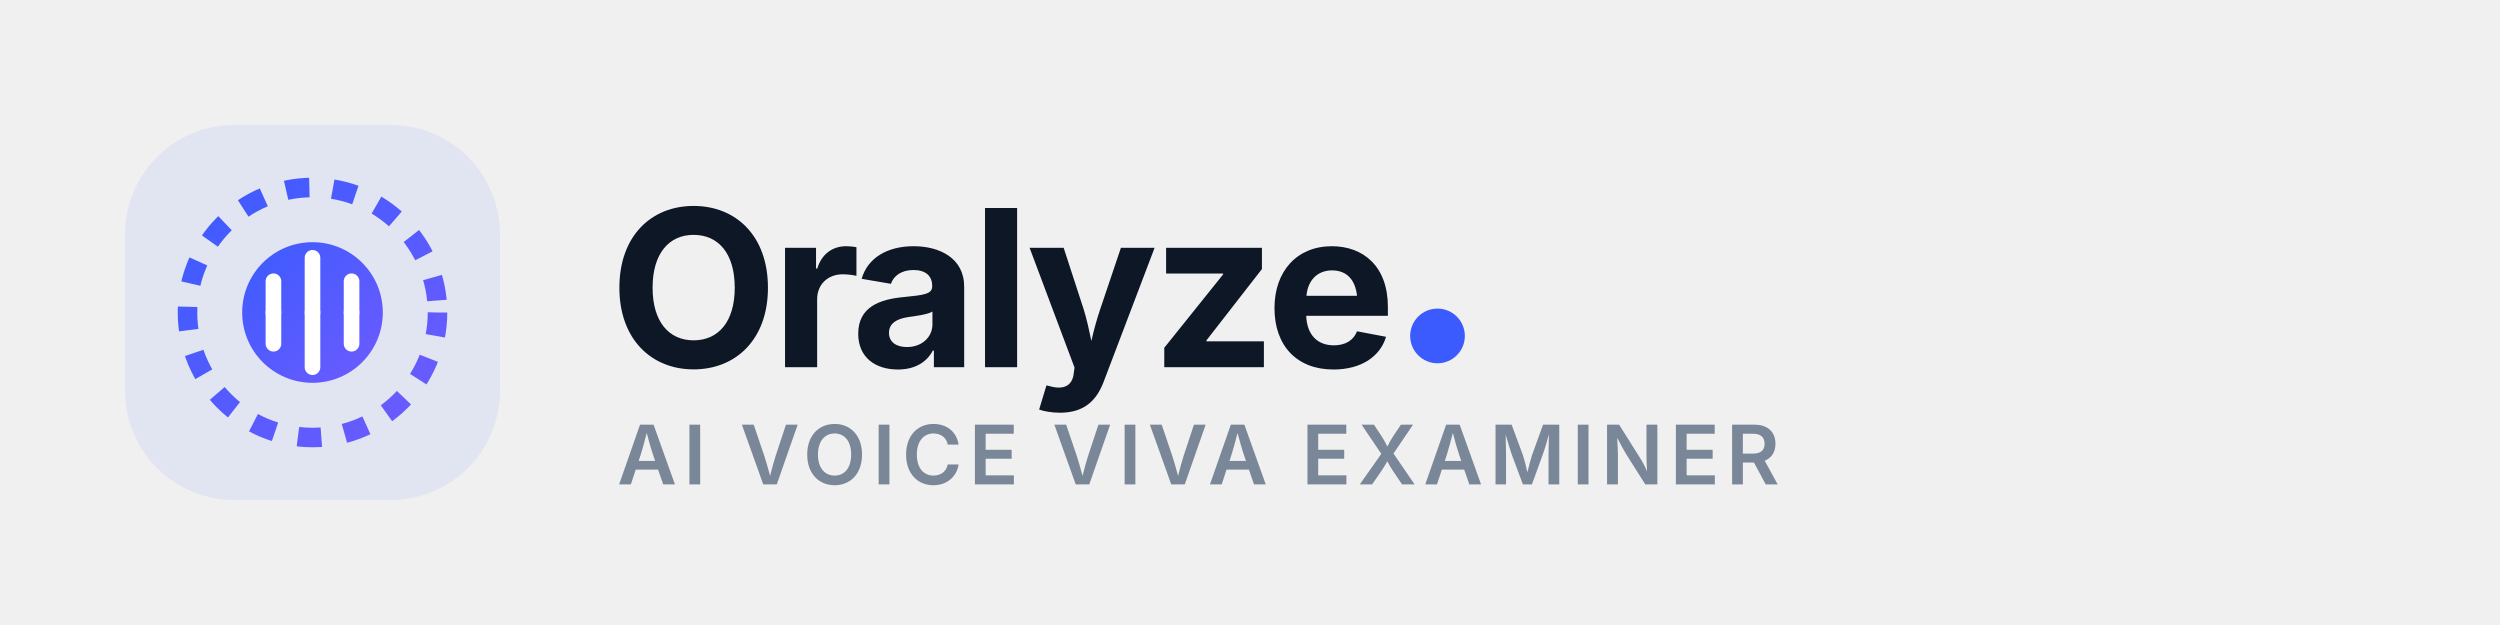
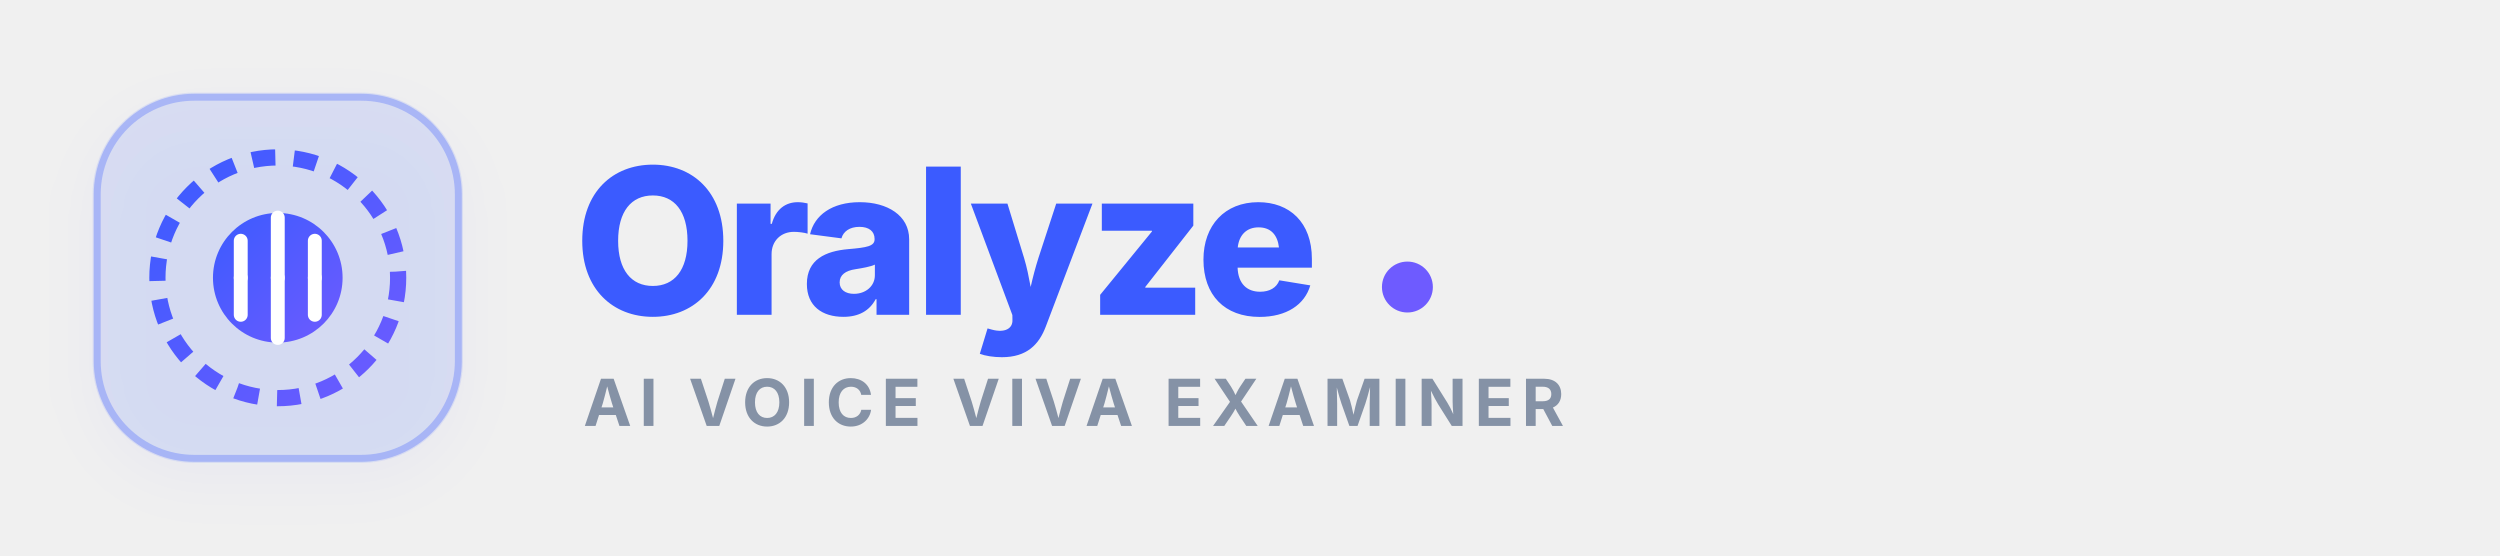
- <svg xmlns="http://www.w3.org/2000/svg" viewBox="0 0 320 80" width="320" height="80" fill="none">
+ <svg xmlns="http://www.w3.org/2000/svg" viewBox="0 0 540 120" width="540" height="120" fill="none">
  <defs>
-     <linearGradient id="primaryGrad" x1="0%" y1="0%" x2="100%" y2="100%">
+     <linearGradient id="brandGrad" x1="0%" y1="0%" x2="100%" y2="100%">
      <stop offset="0%" stop-color="#3B5BFF" />
      <stop offset="100%" stop-color="#6E5BFF" />
    </linearGradient>
+     <filter id="glow" x="-20%" y="-20%" width="140%" height="140%">
+       <feDropShadow dx="0" dy="4" stdDeviation="6" flood-color="#3B5BFF" flood-opacity="0.25" />
+     </filter>
  </defs>
-   <g transform="translate(16, 16)">
-     <rect width="48" height="48" rx="14" fill="#3B5BFF" fill-opacity="0.08" />
-     <circle cx="24" cy="24" r="16" stroke="url(#primaryGrad)" stroke-width="2.5" stroke-dasharray="3 3" />
-     <circle cx="24" cy="24" r="9" fill="url(#primaryGrad)" />
-     <path d="M19 24v-4M24 24v-7M29 24v-4" stroke="#FFFFFF" stroke-width="2" stroke-linecap="round" />
-     <path d="M19 24v4M24 24v7M29 24v4" stroke="#FFFFFF" stroke-width="2" stroke-linecap="round" />
+   <g transform="translate(20, 20)">
+     <rect width="80" height="80" rx="22" fill="#3B5BFF" fill-opacity="0.12" filter="url(#glow)" />
+     <rect x="1" y="1" width="78" height="78" rx="21" stroke="#3B5BFF" stroke-opacity="0.3" stroke-width="1.5" />
+     <circle cx="40" cy="40" r="26" stroke="url(#brandGrad)" stroke-width="3.5" stroke-dasharray="5 4" />
+     <circle cx="40" cy="40" r="14" fill="url(#brandGrad)" />
+     <path d="M32 40v-8M40 40v-13M48 40v-8" stroke="#FFFFFF" stroke-width="3" stroke-linecap="round" />
+     <path d="M32 40v8M40 40v13M48 40v8" stroke="#FFFFFF" stroke-width="3" stroke-linecap="round" />
  </g>
-   <text x="78" y="47" font-family="-apple-system, BlinkMacSystemFont, 'Inter', 'Segoe UI', sans-serif" font-size="28" font-weight="700" letter-spacing="-0.03em" fill="#0E1726">
+   <text x="124" y="68" font-family="-apple-system, BlinkMacSystemFont, 'Inter', 'Segoe UI', sans-serif" font-size="44" font-weight="800" letter-spacing="-0.03em" fill="#3B5BFF">
    Oralyze
  </text>
-   <circle cx="184" cy="43" r="3.5" fill="#3B5BFF" />
-   <text x="79" y="62" font-family="-apple-system, BlinkMacSystemFont, 'Inter', 'Segoe UI', sans-serif" font-size="10.5" font-weight="600" letter-spacing="0.08em" fill="#7A8798">
+   <circle cx="304" cy="62" r="5.5" fill="#6E5BFF" />
+   <text x="126" y="92" font-family="-apple-system, BlinkMacSystemFont, 'Inter', 'Segoe UI', sans-serif" font-size="14" font-weight="700" letter-spacing="0.12em" fill="#8592A6">
    AI VOICE VIVA EXAMINER
  </text>
</svg>
